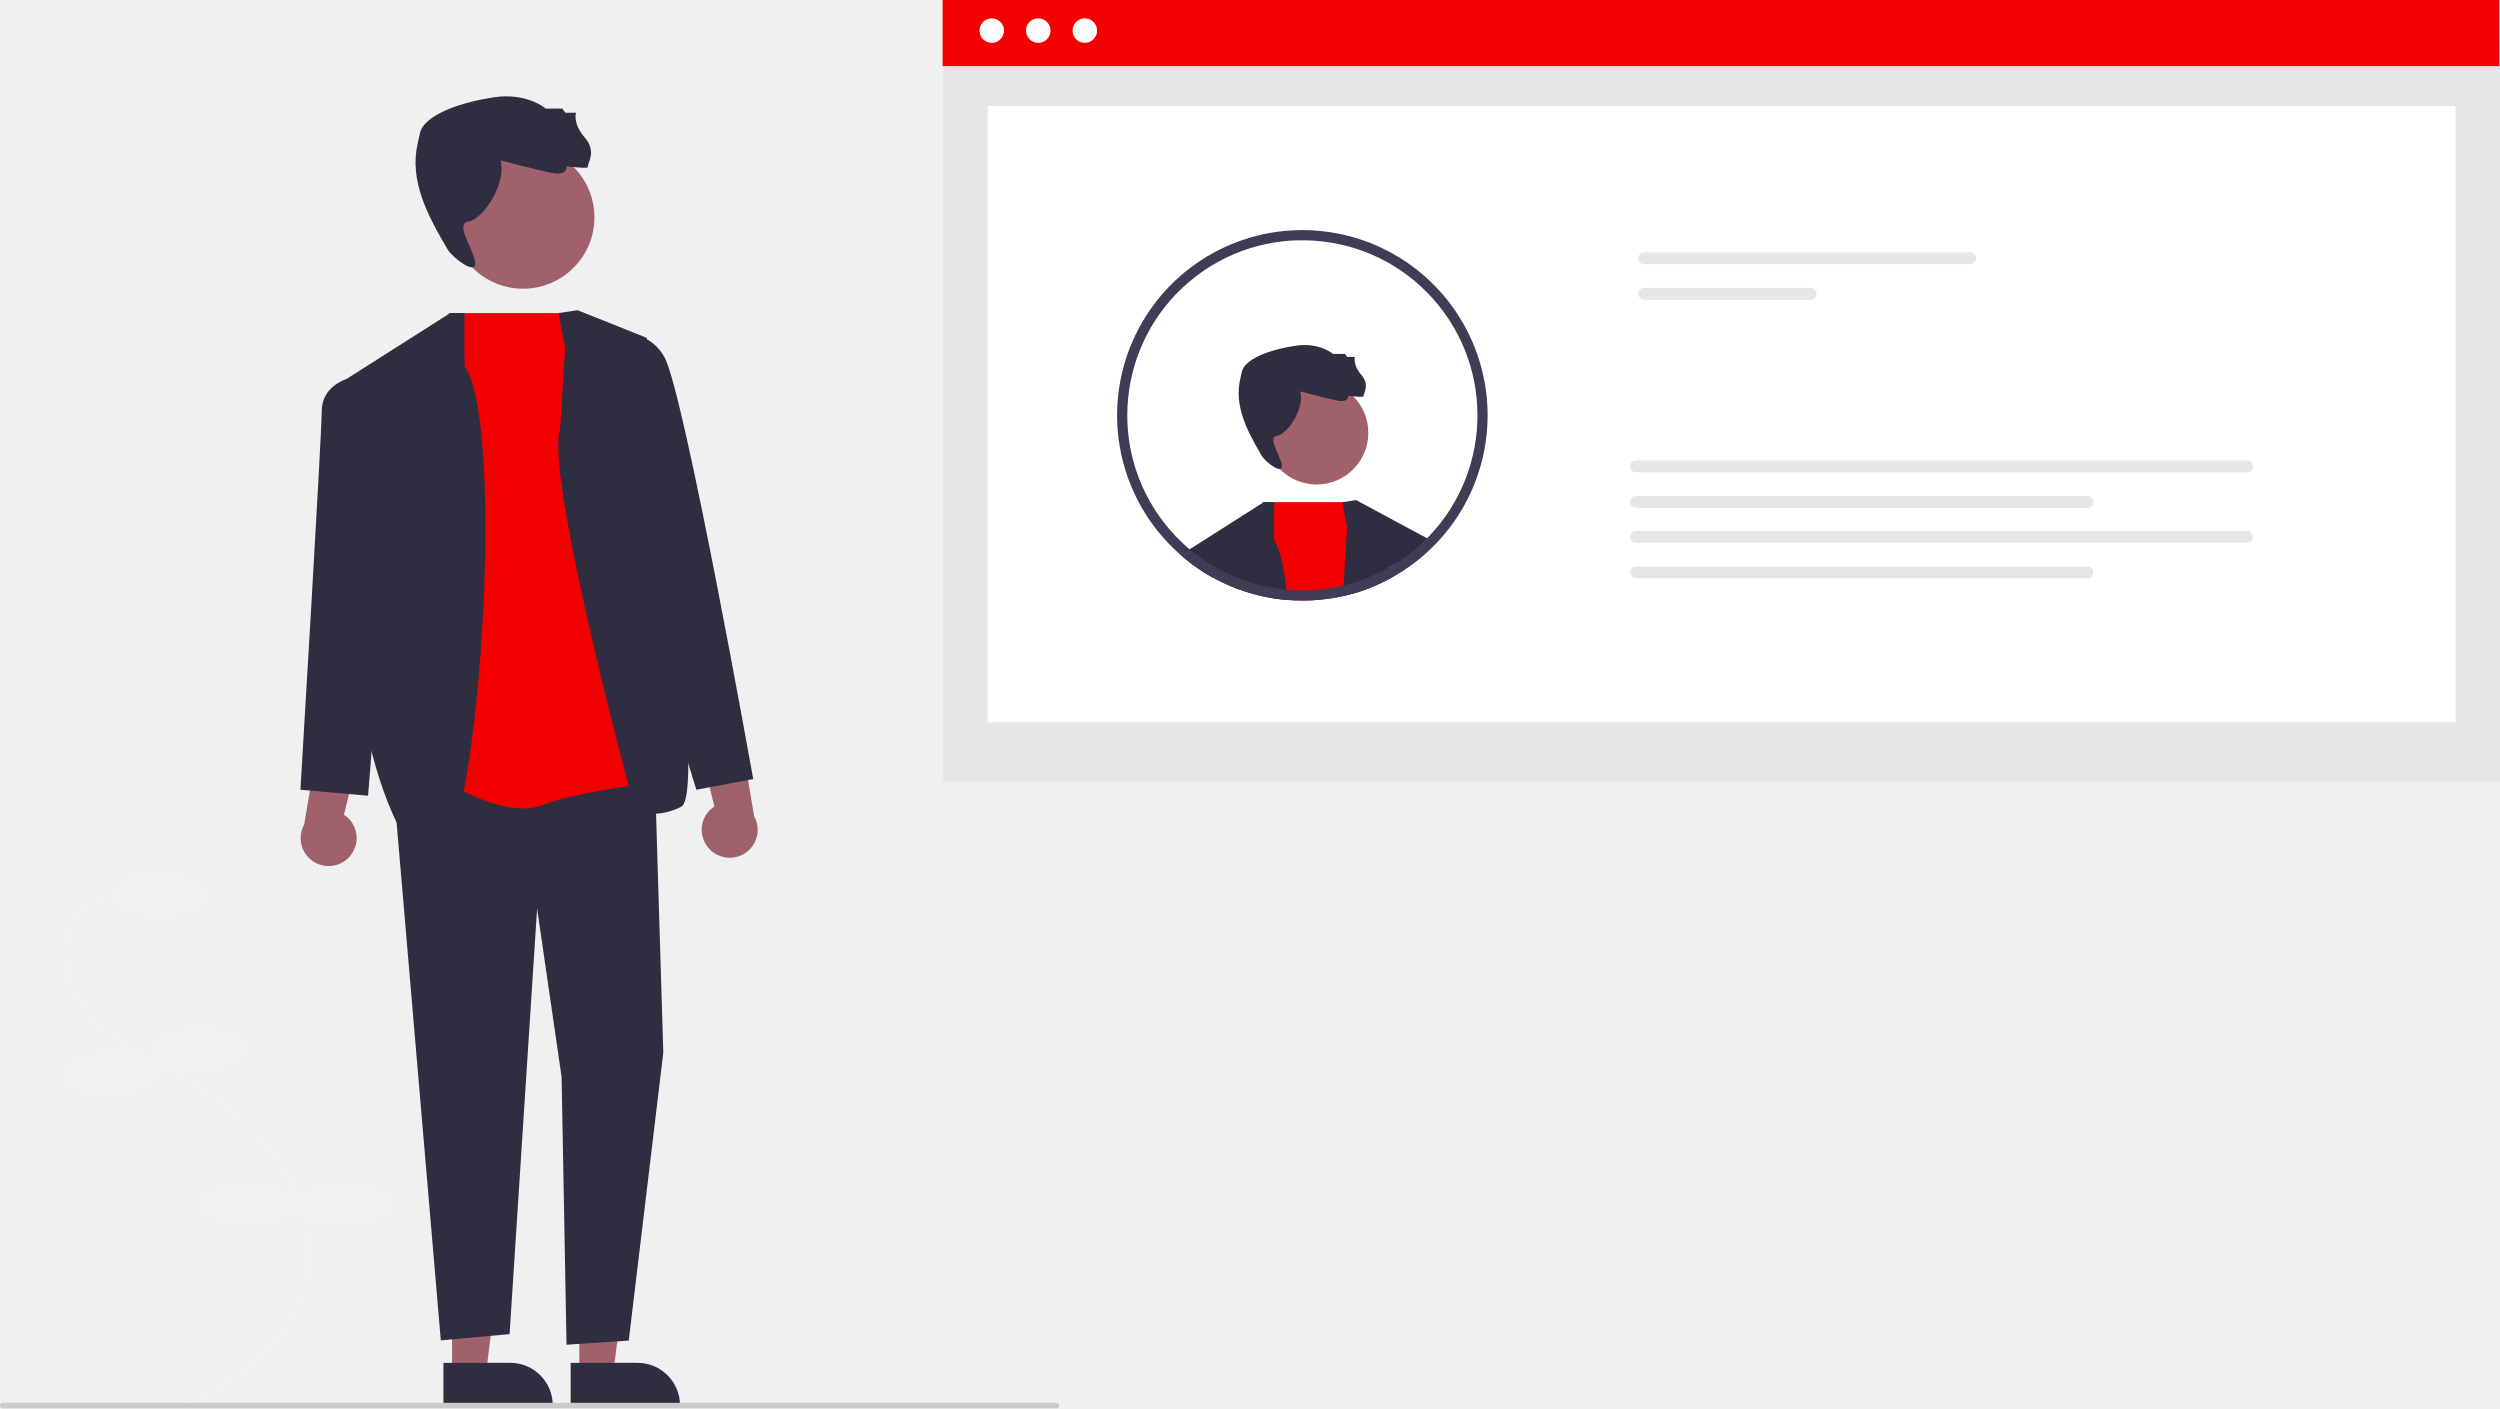
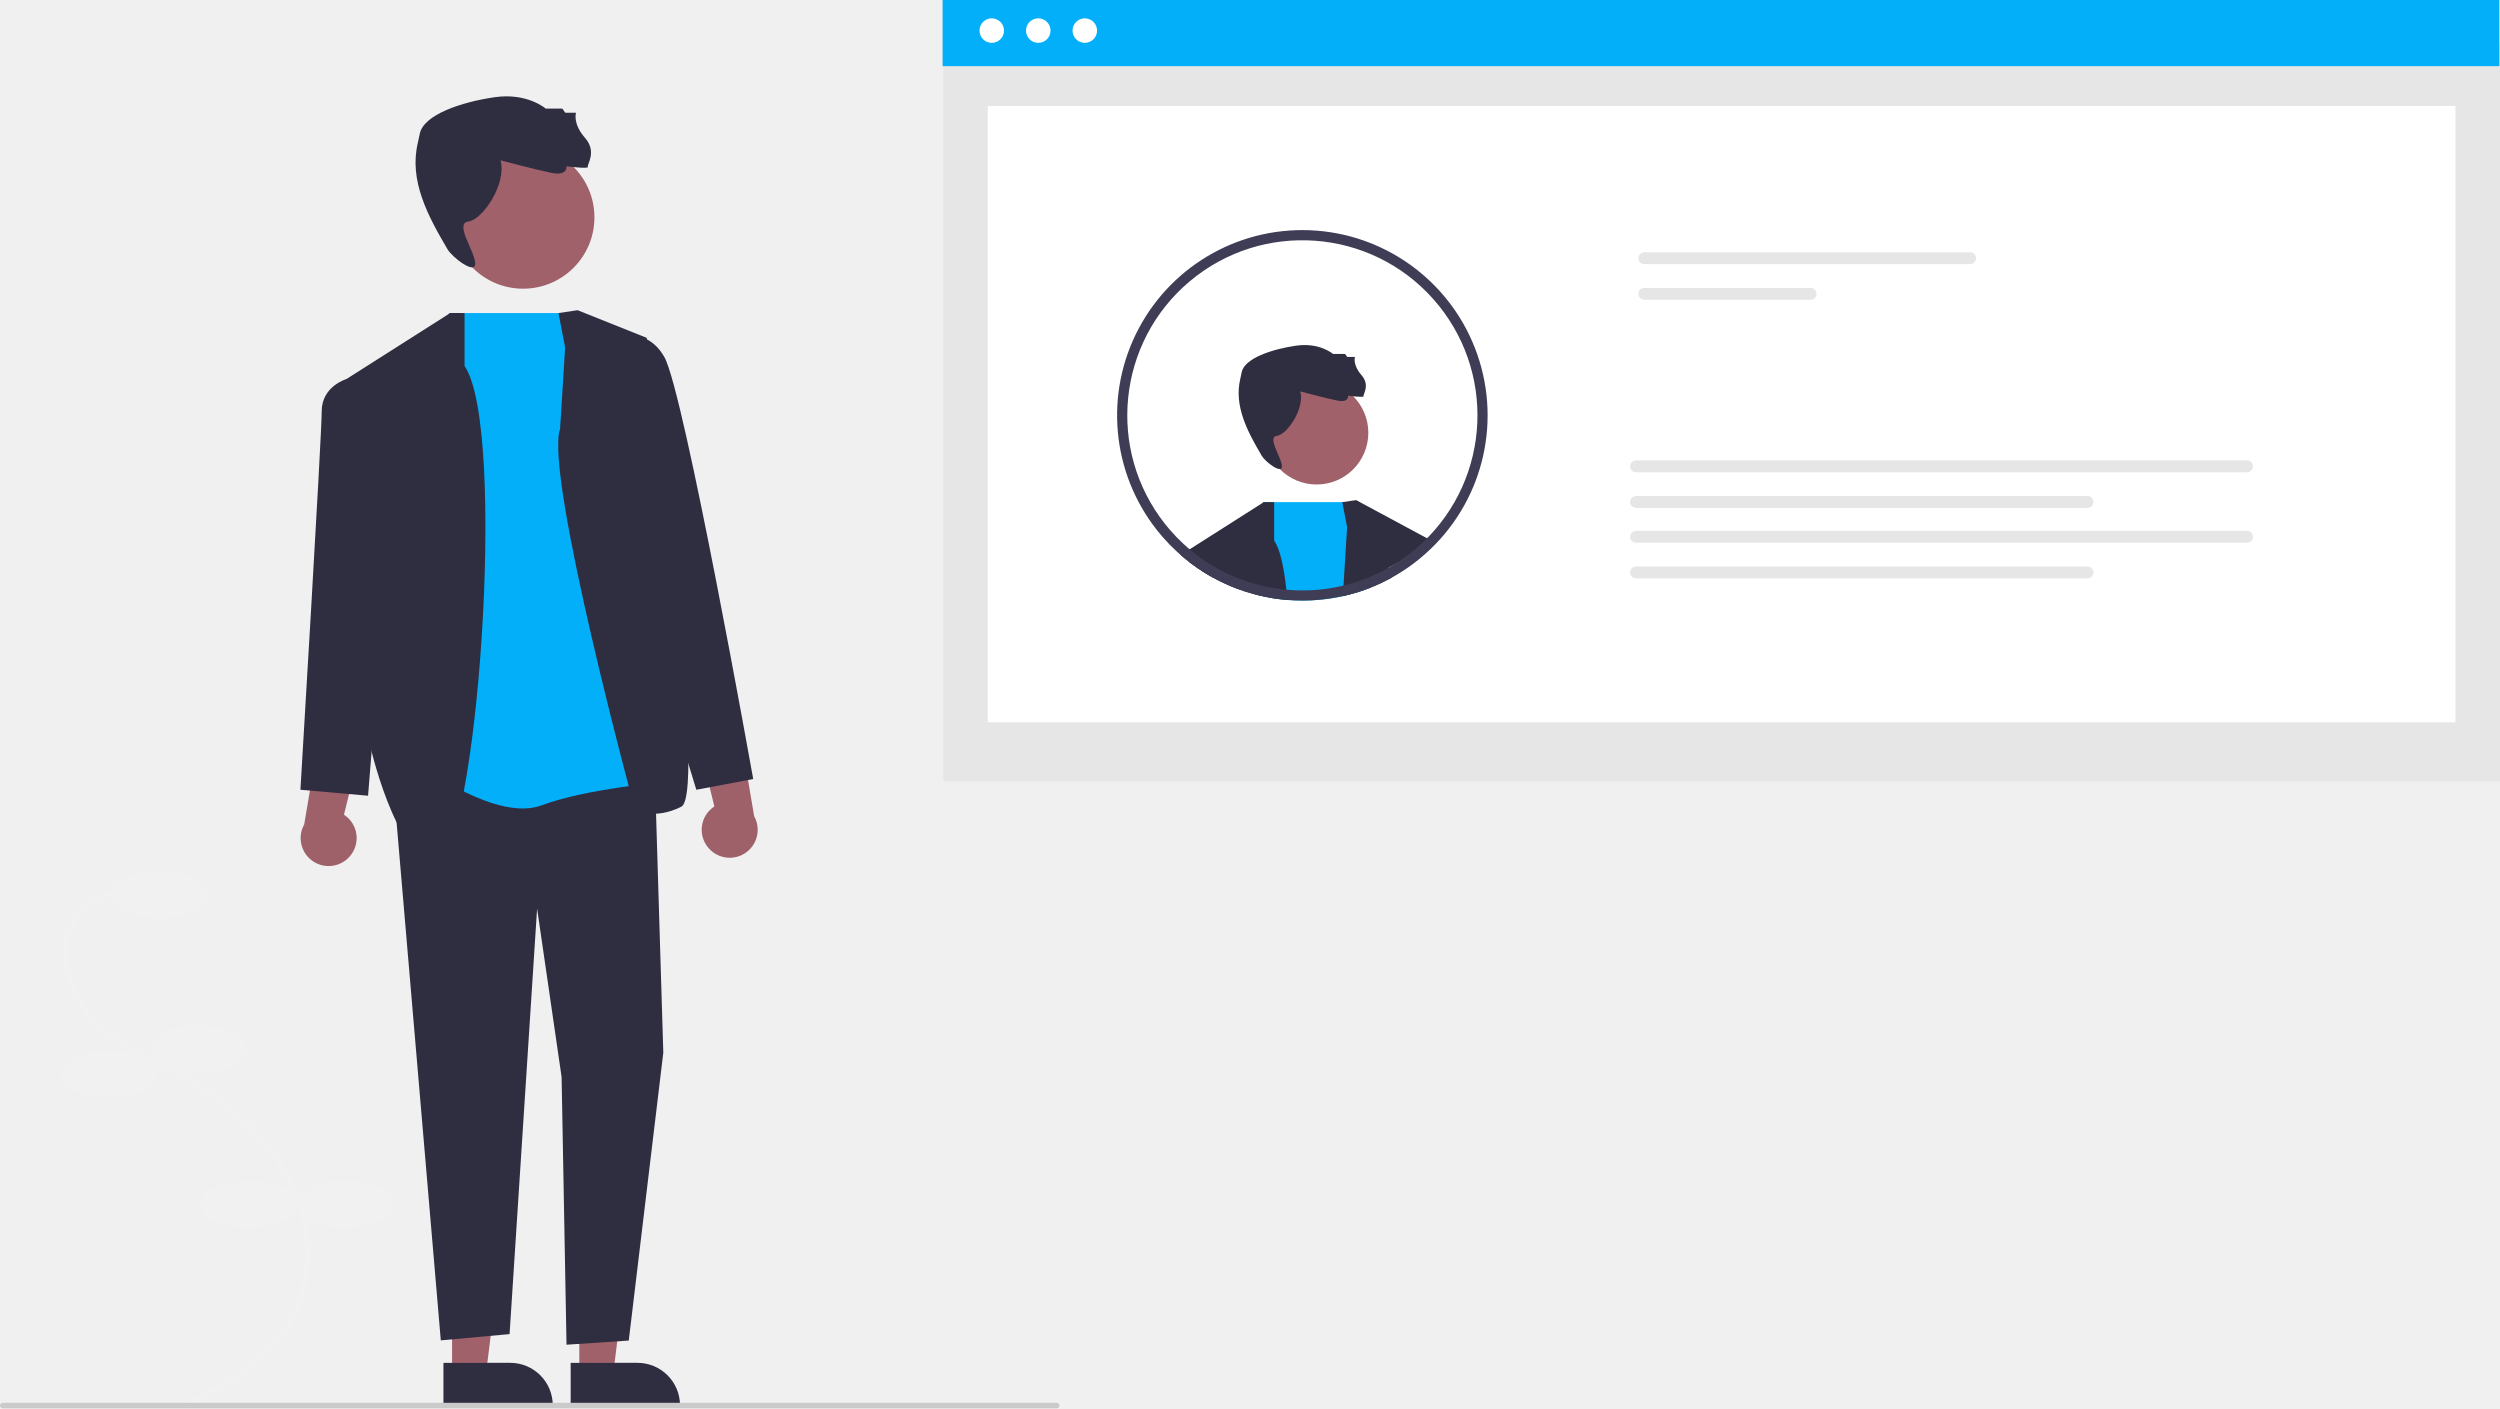
<svg xmlns="http://www.w3.org/2000/svg" data-name="Layer 1" width="903.807" height="509.145" viewBox="0 0 903.807 509.145">
  <path d="M216.096,704.318l-.951-1.759c12.753-6.897,28.626-15.481,36.916-29.567,8.172-13.886,8.356-32.743.479-49.211-6.704-14.016-19.018-26.572-35.611-36.313-3.273-1.921-6.709-3.742-10.031-5.503-8.031-4.256-16.336-8.658-23.184-14.903-9.432-8.601-16.568-23.035-11.249-35.891a23.856,23.856,0,0,1,20.677-14.467l.113,1.997a21.861,21.861,0,0,0-18.948,13.248c-4.943,11.947,1.839,25.505,10.754,33.636,6.661,6.074,14.852,10.415,22.773,14.613,3.342,1.771,6.797,3.603,10.108,5.546,16.938,9.943,29.526,22.798,36.403,37.174,8.16,17.061,7.946,36.637-.559,51.089C245.211,688.572,229.068,697.303,216.096,704.318Z" transform="translate(-148.0965 -195.4274)" fill="#f1f1f1" />
  <ellipse cx="57.72" cy="323.317" rx="17.5" ry="8.5" fill="#f1f1f1" />
  <ellipse cx="71.72" cy="379.317" rx="17.5" ry="8.5" fill="#f1f1f1" />
  <ellipse cx="39.72" cy="388.317" rx="17.5" ry="8.5" fill="#f1f1f1" />
  <ellipse cx="89.72" cy="435.317" rx="17.5" ry="8.5" fill="#f1f1f1" />
  <ellipse cx="124.72" cy="435.317" rx="17.5" ry="8.5" fill="#f1f1f1" />
  <rect id="bc1144e2-c94b-4f66-aa77-0b454dfd4174" data-name="Rectangle 62" x="341.011" y="15.429" width="562.796" height="267.056" fill="#e6e6e6" />
  <rect id="ad6bb9d5-2e55-4525-b077-6ac2d5f26b45" data-name="Rectangle 75" x="357.104" y="38.33" width="530.61" height="222.814" fill="#fff" />
-   <rect id="a1fdfaec-ef9f-458a-9330-7bb8c38fec43" data-name="Rectangle 80" x="340.771" width="562.796" height="23.909" fill="#f50000" />
+   <rect id="a1fdfaec-ef9f-458a-9330-7bb8c38fec43" data-name="Rectangle 80" x="340.771" width="562.796" height="23.909" fill="#03aff9" />
  <circle id="ac9f2818-2064-46b1-8104-b7d94390836e" data-name="Ellipse 90" cx="358.539" cy="11.059" r="4.431" fill="#fff" />
  <circle id="bd067119-2054-4d5f-9303-2e8fa40cc410" data-name="Ellipse 91" cx="375.359" cy="11.059" r="4.431" fill="#fff" />
  <circle id="ee5e9ca0-6fca-449b-8f84-cf683813bd65" data-name="Ellipse 92" cx="392.18" cy="11.059" r="4.431" fill="#fff" />
-   <path id="acae6c4c-8028-4596-98db-d9926d2ed09f-308" data-name="Path 142" d="M742.529,286.635a2.147,2.147,0,0,0,0,4.294H860.333a2.147,2.147,0,0,0,0-4.294Z" transform="translate(-148.0965 -195.4274)" fill="#e6e6e6" />
-   <path id="a061bcdc-636b-4d12-a036-d7339f47b36a-309" data-name="Path 143" d="M742.529,299.518a2.147,2.147,0,0,0,0,4.294H802.67a2.147,2.147,0,0,0,0-4.294Z" transform="translate(-148.0965 -195.4274)" fill="#e6e6e6" />
-   <path id="e4e4593e-e83d-4128-8cd7-f0323b36c2f2-310" data-name="Path 142" d="M739.564,361.871a2.147,2.147,0,0,0,0,4.294H960.447a2.147,2.147,0,0,0,0-4.294Z" transform="translate(-148.0965 -195.4274)" fill="#e6e6e6" />
-   <path id="bf45783c-1d79-4b4f-82bb-39fc8a52f7aa-311" data-name="Path 143" d="M739.564,374.754a2.147,2.147,0,0,0,0,4.294H902.785a2.147,2.147,0,0,0,0-4.294Z" transform="translate(-148.0965 -195.4274)" fill="#e6e6e6" />
-   <path id="b544fc92-6fc6-4255-93fb-dee32d880d89-312" data-name="Path 142" d="M739.564,387.345a2.147,2.147,0,0,0,0,4.294H960.447a2.147,2.147,0,0,0,0-4.294Z" transform="translate(-148.0965 -195.4274)" fill="#e6e6e6" />
-   <path id="e14bb681-aaa1-4454-9da9-28d0809a146c-313" data-name="Path 143" d="M739.564,400.227a2.147,2.147,0,0,0,0,4.294H902.785a2.147,2.147,0,0,0,0-4.294Z" transform="translate(-148.0965 -195.4274)" fill="#e6e6e6" />
+   <path id="acae6c4c-8028-4596-98db-d9926d2ed09f-302" data-name="Path 142" d="M742.529,286.635a2.147,2.147,0,0,0,0,4.294H860.333a2.147,2.147,0,0,0,0-4.294Z" transform="translate(-148.0965 -195.4274)" fill="#e6e6e6" />
+   <path id="a061bcdc-636b-4d12-a036-d7339f47b36a-303" data-name="Path 143" d="M742.529,299.518a2.147,2.147,0,0,0,0,4.294H802.67a2.147,2.147,0,0,0,0-4.294Z" transform="translate(-148.0965 -195.4274)" fill="#e6e6e6" />
+   <path id="e4e4593e-e83d-4128-8cd7-f0323b36c2f2-304" data-name="Path 142" d="M739.564,361.871a2.147,2.147,0,0,0,0,4.294H960.447a2.147,2.147,0,0,0,0-4.294Z" transform="translate(-148.0965 -195.4274)" fill="#e6e6e6" />
+   <path id="bf45783c-1d79-4b4f-82bb-39fc8a52f7aa-305" data-name="Path 143" d="M739.564,374.754a2.147,2.147,0,0,0,0,4.294H902.785a2.147,2.147,0,0,0,0-4.294Z" transform="translate(-148.0965 -195.4274)" fill="#e6e6e6" />
+   <path id="b544fc92-6fc6-4255-93fb-dee32d880d89-306" data-name="Path 142" d="M739.564,387.345a2.147,2.147,0,0,0,0,4.294H960.447a2.147,2.147,0,0,0,0-4.294Z" transform="translate(-148.0965 -195.4274)" fill="#e6e6e6" />
+   <path id="e14bb681-aaa1-4454-9da9-28d0809a146c-307" data-name="Path 143" d="M739.564,400.227a2.147,2.147,0,0,0,0,4.294H902.785a2.147,2.147,0,0,0,0-4.294Z" transform="translate(-148.0965 -195.4274)" fill="#e6e6e6" />
  <circle cx="475.989" cy="156.462" r="18.694" fill="#a0616a" />
  <path d="M618.165,336.934s8.724,2.337,13.242,3.272,4.05-1.714,4.05-1.714,5.92.779,5.608.156,2.493-3.895-.779-7.633-2.337-6.543-2.337-6.543h-2.804l-.779-1.091h-4.362s-4.823-4.229-13.391-2.983-18.701,4.54-19.636,9.681c-.127.697-.294,1.472-.488,2.29-2.343,9.891,2.635,19.146,7.799,27.903,1.269,2.152,7.407,6.844,7.25,3.625s-5.525-10.45-1.786-10.917S619.879,343.01,618.165,336.934Z" transform="translate(-148.0965 -195.4274)" fill="#2f2e41" />
-   <path d="M613.48,412.325a65.38,65.38,0,0,1-10.699-1.758l.197-3.728L604.615,377.197l.015-.227h32.931l5.168,27.293.697,3.683c-1.364.53-2.743,1.031-4.152,1.47-.016,0-.016.015-.03.015-1.955.606-3.94,1.137-5.941,1.576a68.558,68.558,0,0,1-8.062,1.243,62.045,62.045,0,0,1-6.304.303C617.117,412.552,615.284,412.477,613.48,412.325Z" transform="translate(-148.0965 -195.4274)" fill="#f50000" />
+   <path d="M613.48,412.325a65.38,65.38,0,0,1-10.699-1.758l.197-3.728L604.615,377.197l.015-.227h32.931l5.168,27.293.697,3.683c-1.364.53-2.743,1.031-4.152,1.47-.016,0-.016.015-.03.015-1.955.606-3.94,1.137-5.941,1.576a68.558,68.558,0,0,1-8.062,1.243,62.045,62.045,0,0,1-6.304.303C617.117,412.552,615.284,412.477,613.48,412.325Z" transform="translate(-148.0965 -195.4274)" fill="#03aff9" />
  <path d="M592.309,407.051c-1.364-.591-2.682-1.228-3.985-1.894l-.561-.288c-.379-.197-.773-.409-1.151-.621q-.774-.432-1.501-.864c-.47-.273-.955-.561-1.424-.849-.03-.015-.045-.03-.075-.03-1.637-1.046-3.243-2.122-4.789-3.288q-.386-.296-.773-.591l-.272-4.364.394-.243L604.615,377.197l.363-.227.03-.015,3.728.015v13.882c2.107,3.046,3.531,9.426,4.41,17.776.121,1.197.227,2.425.334,3.698a65.38,65.38,0,0,1-10.699-1.758c-.379-.076-.743-.167-1.122-.273a62.702,62.702,0,0,1-6.516-2.091c-.652-.243-1.288-.5-1.925-.758l-.061-.03C592.885,407.294,592.582,407.173,592.309,407.051Z" transform="translate(-148.0965 -195.4274)" fill="#2f2e41" />
  <path d="M586.612,404.248q-.774-.432-1.501-.864c-.47-.273-.955-.561-1.424-.849-.03-.015-.045-.03-.075-.03-1.637-1.046-3.243-2.122-4.789-3.288q-.386-.296-.773-.591c-.121-.106-.242-.197-.379-.303-.969-.743-1.909-1.515-2.819-2.334-.045-.03-.075-.076-.121-.106a10.422,10.422,0,0,1,3.046-1.622l1.076.318,7.668,2.303.045,3.107Z" transform="translate(-148.0965 -195.4274)" fill="#2f2e41" />
  <path d="M651.184,404.293c-.455.242-.909.485-1.364.712-.107.061-.197.106-.288.152-.607.303-1.197.606-1.803.894-.016.015-.046.015-.046.03-.03.015-.075.03-.106.045-1.364.652-2.743,1.258-4.153,1.818-1.364.53-2.743,1.031-4.152,1.47-.016,0-.016.015-.03.015-1.955.606-3.94,1.137-5.941,1.576a12.506,12.506,0,0,1,.485-3.683l.015-.212,1.304-21.095-1.743-9.047,5.001-.743L665.869,391.033s-3.031,3.031-15.473,9.487C649.296,401.091,650.911,402.99,651.184,404.293Z" transform="translate(-148.0965 -195.4274)" fill="#2f2e41" />
  <path d="M624.907,408.612c-1.971.182-3.971.273-5.971.273-1.94,0-3.865-.076-5.789-.258.121,1.197.227,2.425.334,3.698,1.803.152,3.637.227,5.456.227a62.045,62.045,0,0,0,6.304-.303,68.558,68.558,0,0,0,8.062-1.243,12.506,12.506,0,0,1,.485-3.683l.015-.212A62.996,62.996,0,0,1,624.907,408.612Zm57.268-85.047A66.972,66.972,0,1,0,566.441,387.184c.606.758,1.228,1.515,1.864,2.243.061.061.091.106.136.152a63.821,63.821,0,0,0,4.986,5.137c.425.394.864.788,1.303,1.167.046.03.076.076.121.106.909.818,1.849,1.591,2.819,2.334.137.106.258.197.379.303q.387.296.773.591c1.546,1.167,3.152,2.243,4.789,3.288.03,0,.045.015.075.03.47.288.955.576,1.424.849q.728.432,1.501.864c.379.212.773.424,1.151.621l.561.288c1.303.667,2.622,1.303,3.985,1.894.273.121.576.242.849.364l.061.03c.636.258,1.273.515,1.925.758a62.702,62.702,0,0,0,6.516,2.091c.379.106.743.197,1.122.273a65.38,65.38,0,0,0,10.699,1.758c1.803.152,3.637.227,5.456.227a62.045,62.045,0,0,0,6.304-.303,68.558,68.558,0,0,0,8.062-1.243c2.001-.439,3.986-.97,5.941-1.576.015,0,.015-.015.03-.015,1.409-.439,2.788-.94,4.152-1.47,1.41-.561,2.789-1.167,4.153-1.818.03-.015.075-.03.106-.045,0-.015.03-.015.046-.03.606-.288,1.197-.591,1.803-.894.091-.046.181-.091.288-.152.454-.227.909-.47,1.364-.712.03-.015.045-.03.075-.045,1.197-.667,2.38-1.364,3.547-2.106.318-.197.636-.394.955-.621.47-.288.924-.606,1.364-.924.591-.409,1.182-.833,1.758-1.273a4.679,4.679,0,0,0,.545-.409c1.41-1.061,2.773-2.182,4.076-3.364a66.914,66.914,0,0,0,18.67-71.984Zm-19.807,68.074a64.792,64.792,0,0,1-5.152,4.364c-.394.303-.804.606-1.212.879-.394.303-.788.591-1.197.864-.349.243-.697.485-1.061.712-.03.03-.075.045-.106.076-.258.182-.531.349-.788.515-.804.5-1.637,1-2.455,1.47-.197.106-.379.227-.576.333-.107.061-.212.121-.334.182-.454.258-.909.485-1.364.727-.061.045-.136.061-.197.106a.112.112,0,0,0-.061.03c-.318.167-.636.318-.955.47-.273.136-.531.273-.804.394-1.106.53-2.243,1.03-3.379,1.5-1.197.485-2.409.924-3.637,1.334-.303.106-.622.227-.94.318-1.44.455-2.879.864-4.349,1.197a62.996,62.996,0,0,1-8.895,1.5c-1.971.182-3.971.273-5.971.273-1.94,0-3.865-.076-5.789-.258a62.373,62.373,0,0,1-10.169-1.788c-.121-.03-.258-.061-.379-.091a58.111,58.111,0,0,1-8.017-2.728c-.136-.061-.288-.106-.409-.167-.152-.061-.288-.106-.409-.167-.152-.061-.288-.121-.424-.182-1.137-.5-2.243-1.046-3.349-1.606l-.516-.273c-.985-.515-1.955-1.046-2.91-1.637-.333-.182-.682-.394-1.015-.606-.379-.227-.758-.47-1.122-.712q-.135-.091-.272-.182c-.849-.576-1.712-1.152-2.531-1.773-.576-.424-1.137-.833-1.697-1.273-.364-.273-.727-.561-1.076-.864-.227-.167-.454-.364-.682-.561-.303-.258-.606-.515-.909-.788-.47-.379-.909-.803-1.334-1.197a60.229,60.229,0,0,1-4.834-5.001c-.515-.576-1-1.152-1.47-1.758a3.647,3.647,0,0,1-.303-.379,63.298,63.298,0,1,1,93.048,6.744Z" transform="translate(-148.0965 -195.4274)" fill="#3f3d56" />
  <polygon points="163.436 496.698 175.696 496.697 181.528 449.409 163.434 449.41 163.436 496.698" fill="#a0616a" />
  <path d="M308.406,688.123l24.144-.001h.001A15.387,15.387,0,0,1,347.937,703.508v.5l-39.531.001Z" transform="translate(-148.0965 -195.4274)" fill="#2f2e41" />
  <polygon points="209.436 496.698 221.696 496.697 227.528 449.409 209.434 449.41 209.436 496.698" fill="#a0616a" />
  <path d="M354.406,688.123l24.144-.001h.001A15.387,15.387,0,0,1,393.937,703.508v.5l-39.531.001Z" transform="translate(-148.0965 -195.4274)" fill="#2f2e41" />
  <path d="M274.333,505.267a10.056,10.056,0,0,0-1.883-15.304l8.518-34.705-17.492,6.233-5.407,32.001a10.11,10.11,0,0,0,16.265,11.775Z" transform="translate(-148.0965 -195.4274)" fill="#9e616a" />
  <path d="M404.474,502.267a10.056,10.056,0,0,1,1.883-15.304L397.839,452.259l17.492,6.233,5.407,32.001a10.11,10.11,0,0,1-16.265,11.775Z" transform="translate(-148.0965 -195.4274)" fill="#9e616a" />
  <polygon points="142.367 285.513 159.36 484.578 184.224 482.311 194.175 328.461 203.033 389.379 204.807 486.145 227.307 484.645 239.801 380.545 236.736 279.728 151.319 271.078 142.367 285.513" fill="#2f2e41" />
  <circle cx="189.112" cy="78.582" r="25.786" fill="#a0616a" />
  <path d="M329.043,253.381s12.033,3.223,18.265,4.513,5.587-2.364,5.587-2.364,8.165,1.074,7.736.215,3.438-5.372-1.074-10.529-3.223-9.025-3.223-9.025h-3.868l-1.074-1.504H345.374s-6.652-5.833-18.471-4.114-25.795,6.263-27.084,13.354c-.175.962-.405,2.03-.672,3.159-3.232,13.644,3.635,26.409,10.757,38.487,1.75,2.968,10.217,9.441,10,5s-7.621-14.414-2.464-15.059S331.407,261.762,329.043,253.381Z" transform="translate(-148.0965 -195.4274)" fill="#2f2e41" />
-   <path d="M310.376,308.604h45.412l32.11,169.575s-27.994,2.394-43.994,8.394-42.598-13.706-42.598-13.706Z" transform="translate(-148.0965 -195.4274)" fill="#f50000" />
+   <path d="M310.376,308.604h45.412l32.11,169.575s-27.994,2.394-43.994,8.394-42.598-13.706-42.598-13.706Z" transform="translate(-148.0965 -195.4274)" fill="#03aff9" />
  <path d="M316.045,327.754V308.604l-5.142-.031-37.567,23.885,8.152,130.863s9.648,43.658,24.282,43.205S331.687,350.435,316.045,327.754Z" transform="translate(-148.0965 -195.4274)" fill="#2f2e41" />
  <path d="M285.404,336.073l-12.067-3.615s-8.933,2.615-8.933,11.615-7.697,136.868-7.697,136.868l24.451,2.161,5.246-65.029Z" transform="translate(-148.0965 -195.4274)" fill="#2f2e41" />
  <path d="M352.404,321.073l-2.405-12.469,6.905-1.031,25,10s22.5,164.5,12.5,169.5-16.752,1.126-16.752,1.126S344.76,366.873,350.582,350.473Z" transform="translate(-148.0965 -195.4274)" fill="#2f2e41" />
  <path d="M364.404,320.073l4.267-1.857s12.523-6.206,19.628,6.326,32.105,152.531,32.105,152.531l-20.57,3.868-15.379-50.384Z" transform="translate(-148.0965 -195.4274)" fill="#2f2e41" />
  <path d="M530.096,704.573h-381a1,1,0,1,1,0-2h381a1,1,0,0,1,0,2Z" transform="translate(-148.0965 -195.4274)" fill="#cacaca" />
</svg>
